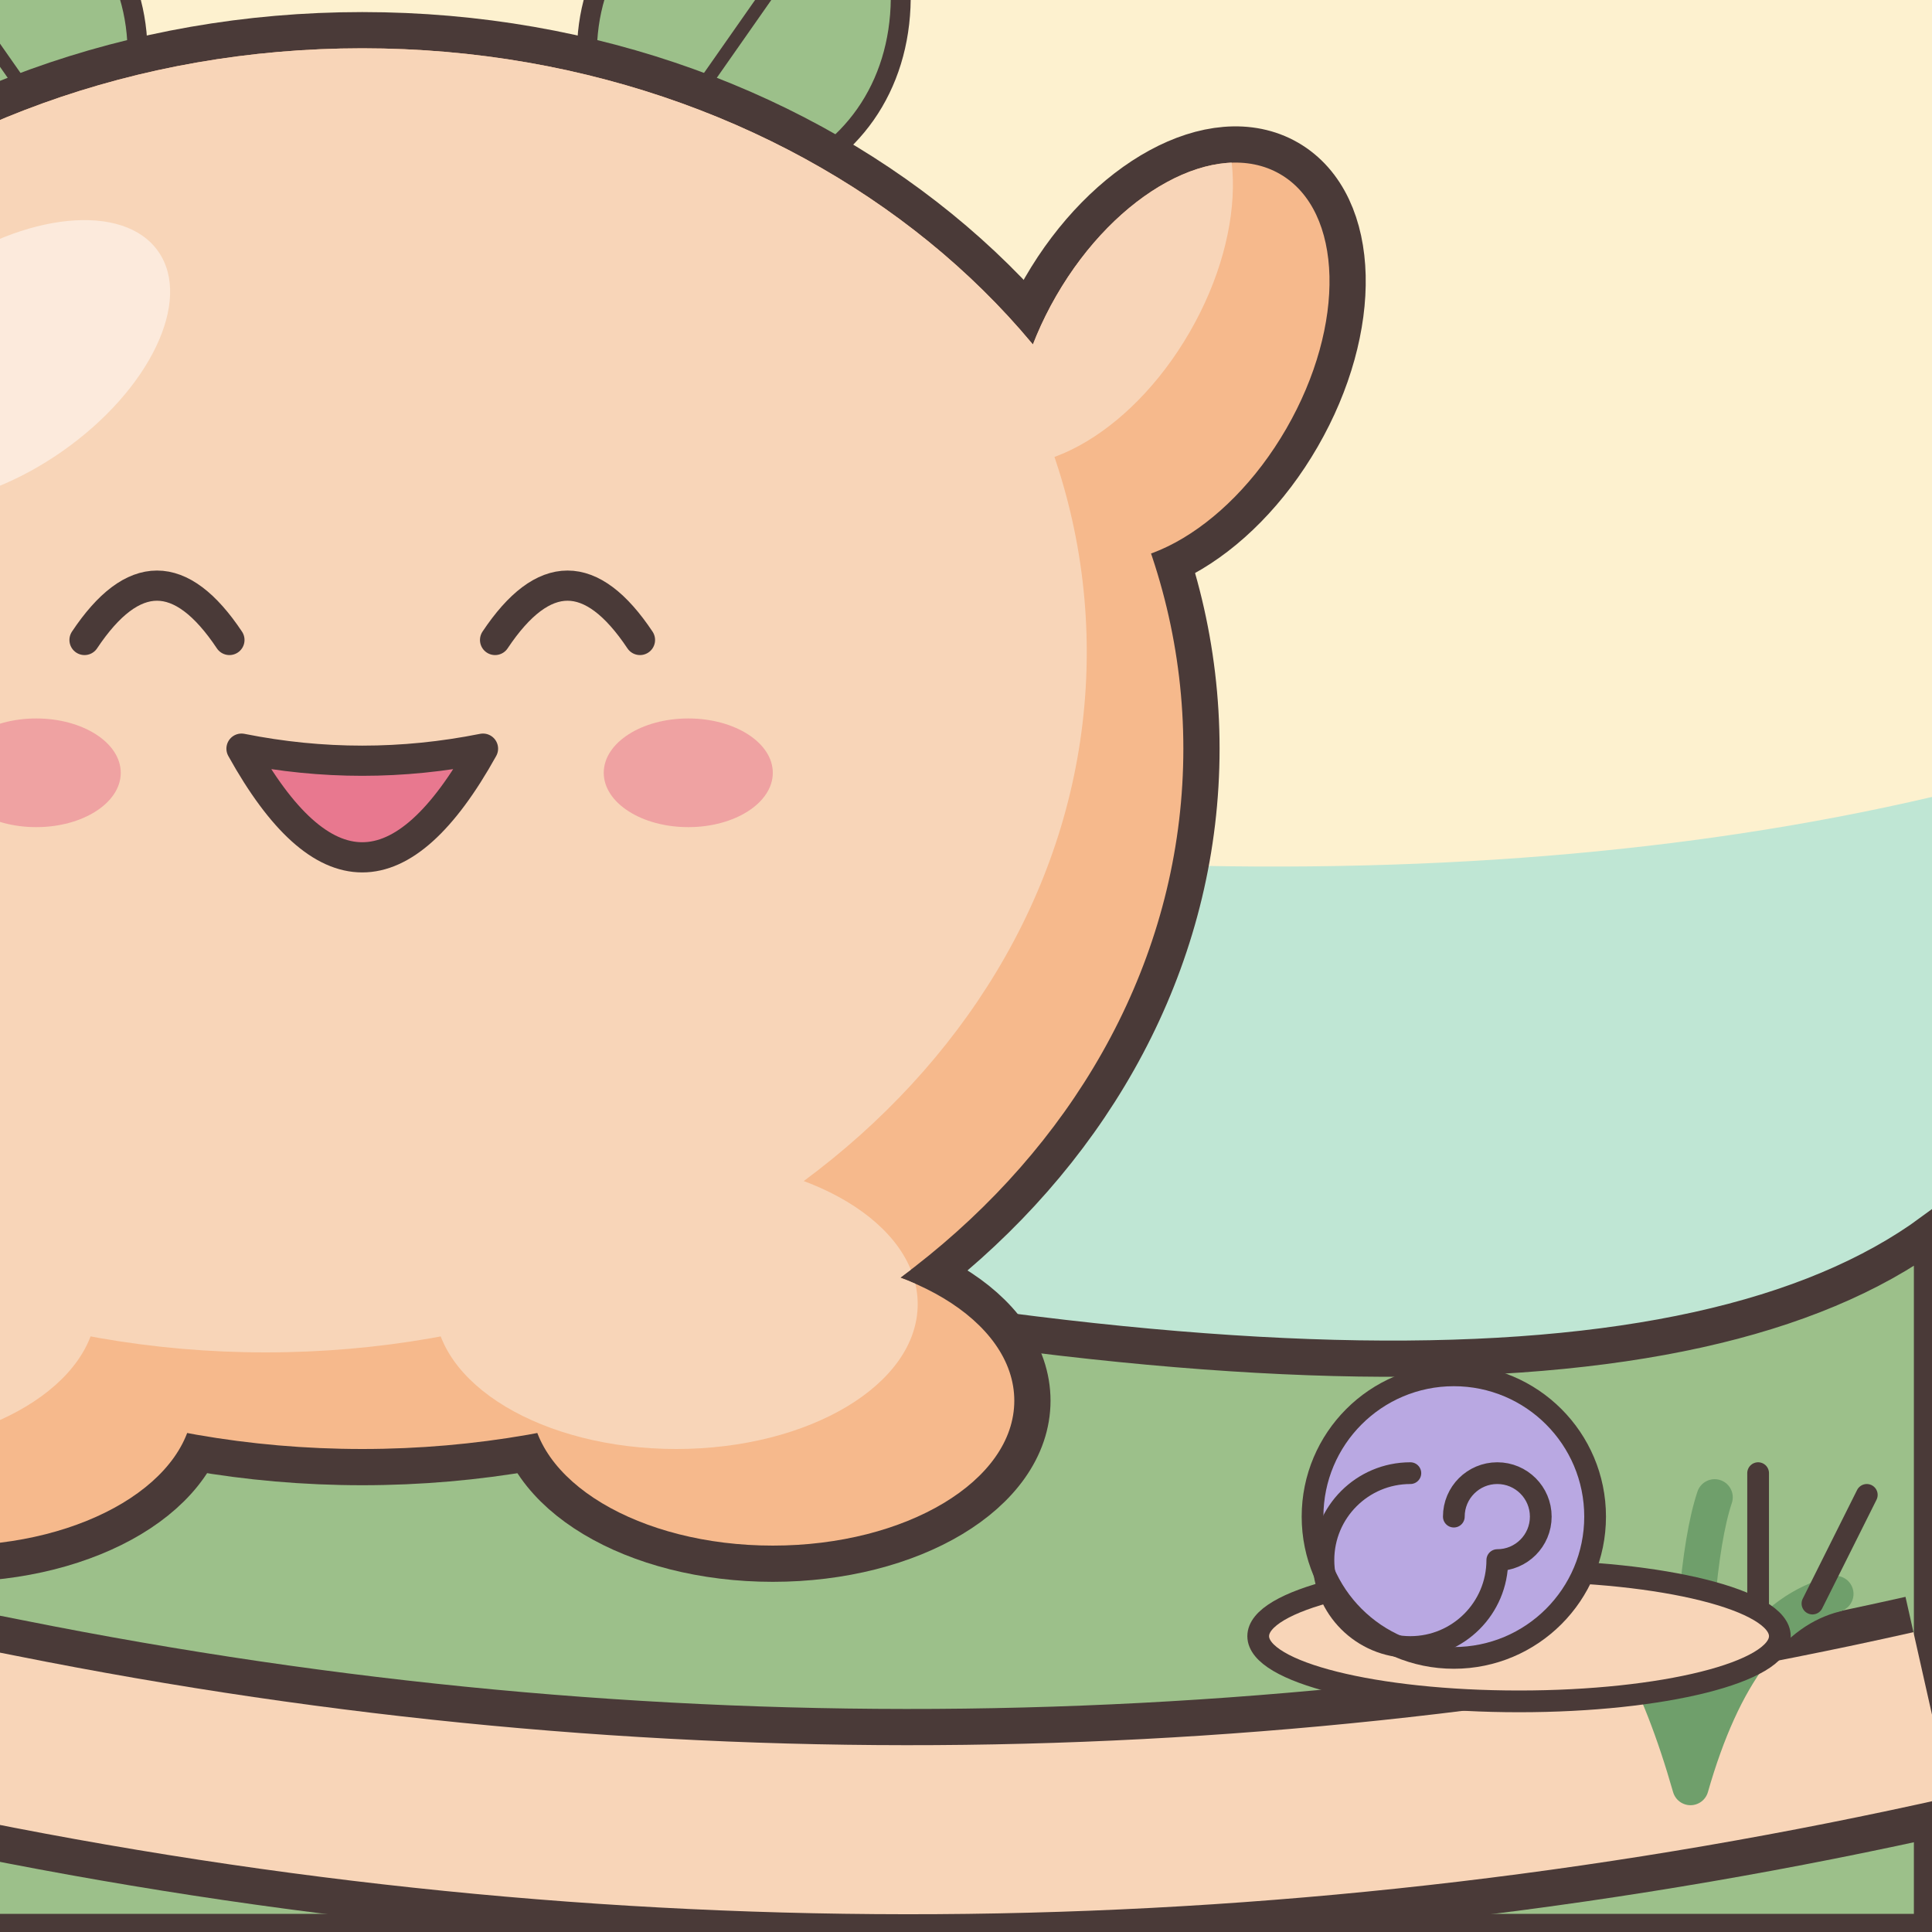
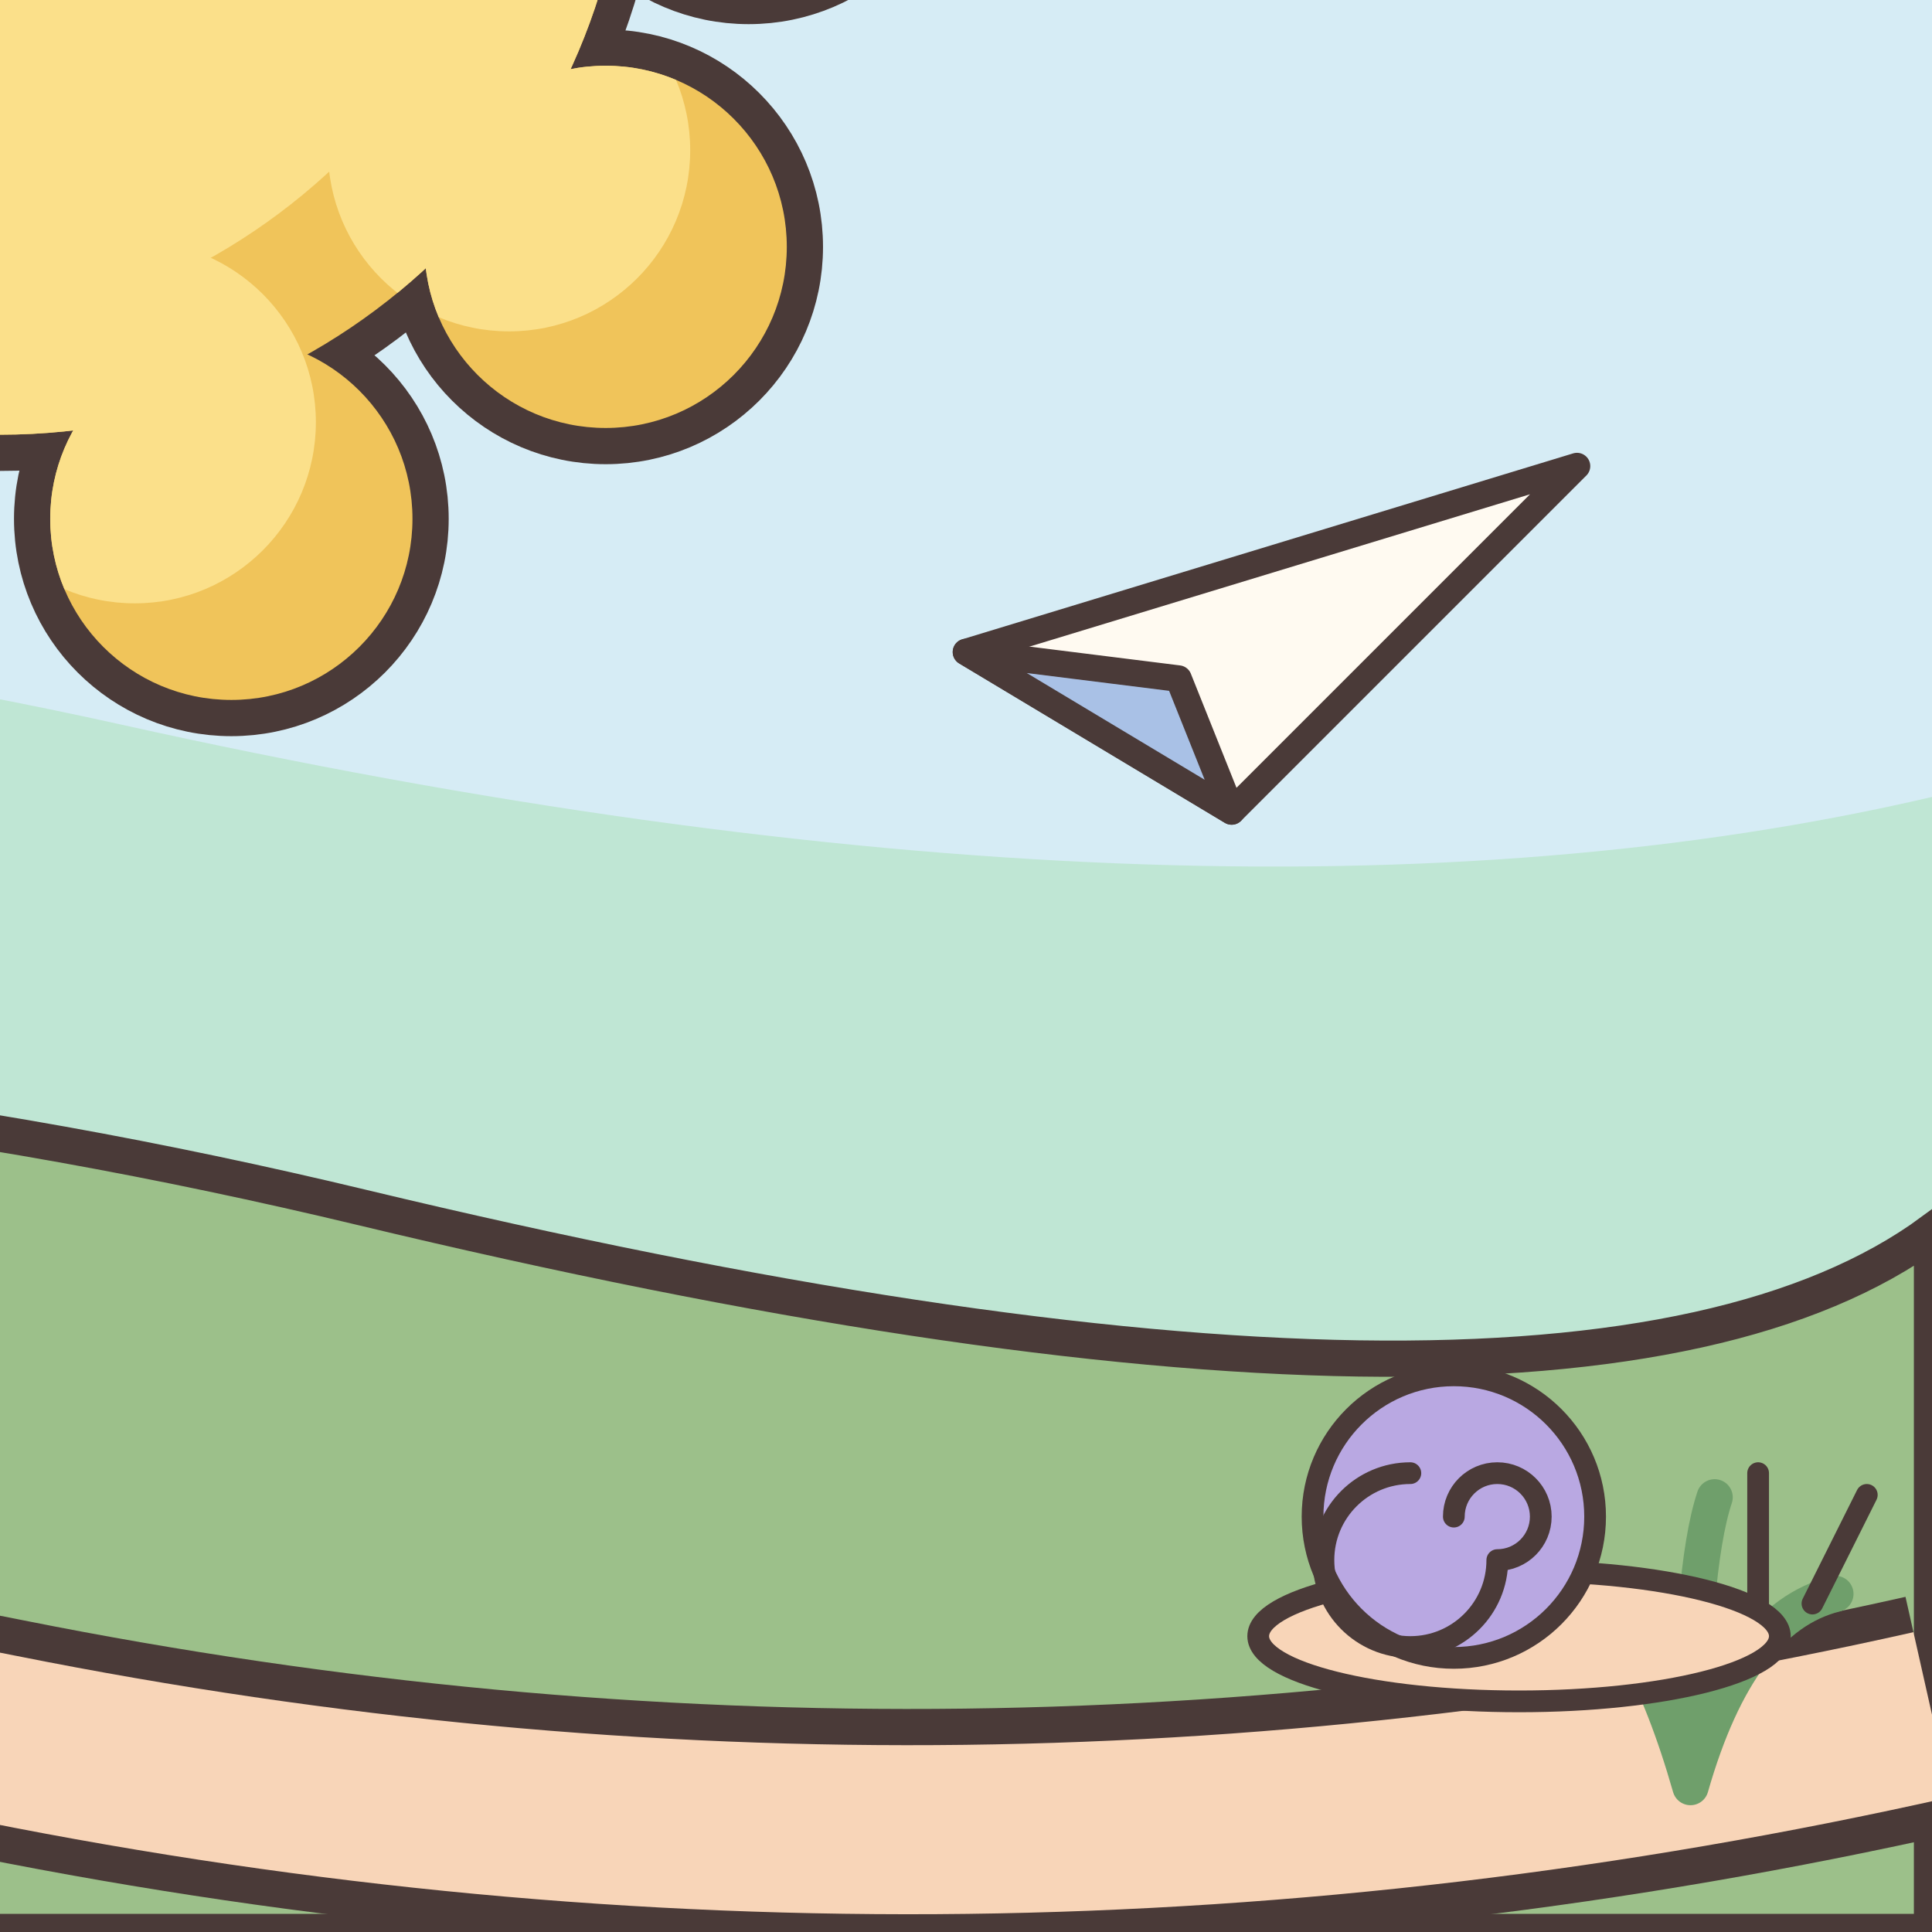
<svg xmlns="http://www.w3.org/2000/svg" width="160" height="160" viewBox="160 160 160 160">
-   <rect width="320" height="320" fill="#fdf1cf" />
-   <g transform="translate(170 72) scale(0.55)">
+   <rect width="320" height="320" fill="#d6ecf5" />
+   <path d="M14 150A50 50 0 0 1 114 150" fill="none" stroke="#f4a9bd" stroke-width="7" />
+   <path d="M21 150A43 43 0 0 1 107 150" fill="none" stroke="#fbe08a" stroke-width="7" />
+   <path d="M28 150A36 36 0 0 1 100 150" fill="none" stroke="#9cc08a" stroke-width="7" />
+   <path d="M35 150A29 29 0 0 1 93 150" fill="none" stroke="#a9c1e6" stroke-width="7" />
+   <g transform="translate(60 66) scale(0.9)">
    <path transform="translate(-30 -80)" d="M30 80Q14 50 48 48Q58 18 88 36Q118 30 124 58Q148 74 122 82H46Q32 86 30 80Z" fill="#fffaf1" stroke="#4a3a38" stroke-width="3" />
  </g>
-   <path d="M293.0 46.0L299.0 46.0" fill="none" stroke="#fbe08a" stroke-width="3" stroke-linecap="round" stroke-linejoin="round" />
-   <path d="M286.3 62.3L290.5 66.5" fill="none" stroke="#fbe08a" stroke-width="3" stroke-linecap="round" stroke-linejoin="round" />
-   <path d="M270.0 69.0L270.0 75.0" fill="none" stroke="#fbe08a" stroke-width="3" stroke-linecap="round" stroke-linejoin="round" />
-   <path d="M253.7 62.3L249.5 66.5" fill="none" stroke="#fbe08a" stroke-width="3" stroke-linecap="round" stroke-linejoin="round" />
-   <path d="M247.0 46.0L241.0 46.0" fill="none" stroke="#fbe08a" stroke-width="3" stroke-linecap="round" stroke-linejoin="round" />
-   <path d="M253.7 29.7L249.5 25.5" fill="none" stroke="#fbe08a" stroke-width="3" stroke-linecap="round" stroke-linejoin="round" />
-   <path d="M270.0 23.0L270.0 17.0" fill="none" stroke="#fbe08a" stroke-width="3" stroke-linecap="round" stroke-linejoin="round" />
-   <path d="M286.3 29.7L290.5 25.5" fill="none" stroke="#fbe08a" stroke-width="3" stroke-linecap="round" stroke-linejoin="round" />
-   <circle cx="270" cy="46" r="18" fill="#fbe08a" stroke="#4a3a38" stroke-width="3" />
+   <g transform="translate(258 62) scale(1.2)">
+     <g transform="scale(-1 1)">
+       <path d="M-10 0L-20 -5L-18 4Z" fill="#f4a9bd" stroke="#4a3a38" stroke-width="2" />
+       <ellipse rx="12" ry="8.5" fill="#f4a9bd" stroke="#4a3a38" stroke-width="2" />
+       <circle cx="9" cy="-6" r="6.5" fill="#f4a9bd" stroke="#4a3a38" stroke-width="2" />
+       <path d="M14 -7L21 -4L14 -2Z" fill="#e79c6c" stroke="#4a3a38" stroke-width="2" />
+       <ellipse cx="-2" cy="2" rx="6" ry="4" fill="#f9c6d3" stroke="#4a3a38" stroke-width="2" opacity=".8" />
+       <circle cx="10" cy="-7" r="1.6" fill="#4a3a38" />
+     </g>
+   </g>
+   <g transform="translate(286 130) scale(0.5)">
+     <path transform="translate(-30 -80)" d="M30 80Q14 50 48 48Q58 18 88 36Q118 30 124 58Q148 74 122 82H46Q32 86 30 80Z" fill="#c9dcf2" stroke="#4a3a38" stroke-width="3" />
+   </g>
+   <path d="M196 138Q258 98 320 104" fill="none" stroke="#e79c6c" stroke-width="3" stroke-linecap="round" stroke-dasharray="0.1 8" />
  <path d="M0 226Q80 200 170 220T320 226V320H0Z" fill="#bfe6d4" />
  <path d="M0 262Q90 236 190 260T320 262V320H0Z" fill="#9cc08a" stroke="#4a3a38" stroke-width="3" />
  <path d="M0 302Q80 288 160 304T320 302" fill="none" stroke="#4a3a38" stroke-width="20" />
  <path d="M0 302Q80 288 160 304T320 302" fill="none" stroke="#f8d5b8" stroke-width="14" />
-   <path d="M90 150V290" fill="none" stroke="#4a3a38" stroke-width="3" stroke-linecap="round" stroke-linejoin="round" />
-   <g transform="translate(90 285) rotate(-140) scale(1)">
-     <path d="M0 0C14-30 46-30 62 0C46 30 14 30 0 0Z" fill="#9cc08a" stroke="#4a3a38" stroke-width="3" />
-     <path d="M4 0H54" fill="none" stroke="#4a3a38" stroke-width="2" stroke-linecap="round" stroke-linejoin="round" />
+   <g transform="translate(56 192) scale(0.7)">
+     <path d="M-12 24L-8 42M12 24L8 42" fill="none" stroke="#4a3a38" stroke-width="2" stroke-linecap="round" stroke-linejoin="round" />
+     <rect x="-10" y="42" width="20" height="13" rx="3" fill="#f6b98c" stroke="#4a3a38" stroke-width="2" />
+     <circle r="26" fill="#f4a9bd" stroke="#4a3a38" stroke-width="2" />
+     <path d="M0 -26C-14 -10 -14 10 0 26C14 10 14 -10 0 -26Z" fill="#fbe08a" stroke="#4a3a38" stroke-width="2" />
  </g>
-   <ellipse cx="90" cy="69" rx="16.2" ry="28.8" fill="#f6b98c" stroke="#4a3a38" stroke-width="3" transform="rotate(15 90 105)" />
-   <ellipse cx="90" cy="69" rx="16.2" ry="28.8" fill="#f6b98c" stroke="#4a3a38" stroke-width="3" transform="rotate(75 90 105)" />
-   <ellipse cx="90" cy="69" rx="16.2" ry="28.8" fill="#f6b98c" stroke="#4a3a38" stroke-width="3" transform="rotate(135 90 105)" />
-   <ellipse cx="90" cy="69" rx="16.2" ry="28.8" fill="#f6b98c" stroke="#4a3a38" stroke-width="3" transform="rotate(195 90 105)" />
-   <ellipse cx="90" cy="69" rx="16.2" ry="28.8" fill="#f6b98c" stroke="#4a3a38" stroke-width="3" transform="rotate(255 90 105)" />
-   <ellipse cx="90" cy="69" rx="16.2" ry="28.8" fill="#f6b98c" stroke="#4a3a38" stroke-width="3" transform="rotate(315 90 105)" />
-   <circle cx="90" cy="105" r="14" fill="#fbe08a" stroke="#4a3a38" stroke-width="3" />
-   <g transform="translate(34 52) scale(1.1)">
-     <ellipse cx="-4" cy="-9" rx="6" ry="4" fill="#fff" stroke="#4a3a38" stroke-width="2" transform="rotate(-25 -4 -9)" />
-     <ellipse cx="5" cy="-9" rx="6" ry="4" fill="#fff" stroke="#4a3a38" stroke-width="2" transform="rotate(25 5 -9)" />
-     <ellipse rx="12" ry="8" fill="#fbe08a" stroke="#4a3a38" stroke-width="2" />
-     <path d="M-3 -7V7M4 -7V7" fill="none" stroke="#4a3a38" stroke-width="2.5" stroke-linecap="round" stroke-linejoin="round" />
-     <circle cx="-8" cy="-1" r="1.7" fill="#4a3a38" />
+   <g transform="translate(240 214) scale(1.1)">
+     <path d="M0 0L46 -14L20 12Z" fill="#fffaf1" stroke="#4a3a38" stroke-width="2" stroke-linejoin="round" />
+     <path d="M0 0L20 12L16 2Z" fill="#a9c1e6" stroke="#4a3a38" stroke-width="2" stroke-linejoin="round" />
  </g>
-   <path d="M196 138Q258 98 320 104" fill="none" stroke="#e79c6c" stroke-width="3" stroke-linecap="round" stroke-dasharray="0.1 8" />
  <g transform="translate(36 296) scale(1.1)">
    <path d="M-7 0V-14H7V0Q0 4 -7 0Z" fill="#fffaf1" stroke="#4a3a38" stroke-width="2" />
    <path d="M-20 -14A20 16 0 0 1 20 -14Z" fill="#e8788f" stroke="#4a3a38" stroke-width="2" />
    <circle cx="-8" cy="-22" r="3" fill="#fff" />
    <circle cx="6" cy="-26" r="2.5" fill="#fff" />
    <circle cx="12" cy="-19" r="2" fill="#fff" />
  </g>
  <path d="M60 312q-4-14-10-18M60 312q0-18 2-24M60 312q4-14 12-16" fill="none" stroke="#6f9f6b" stroke-width="3" stroke-linecap="round" stroke-linejoin="round" />
  <path d="M300 308q-4-14-10-18M300 308q0-18 2-24M300 308q4-14 12-16" fill="none" stroke="#6f9f6b" stroke-width="3" stroke-linecap="round" stroke-linejoin="round" />
-   <g transform="translate(168 176) rotate(-125) scale(0.55)">
-     <path d="M0 0C14-30 46-30 62 0C46 30 14 30 0 0Z" fill="#9cc08a" stroke="#4a3a38" stroke-width="3" />
-     <path d="M4 0H54" fill="none" stroke="#4a3a38" stroke-width="2" stroke-linecap="round" stroke-linejoin="round" />
-   </g>
-   <g transform="translate(212 176) rotate(-55) scale(0.55)">
-     <path d="M0 0C14-30 46-30 62 0C46 30 14 30 0 0Z" fill="#9cc08a" stroke="#4a3a38" stroke-width="3" />
-     <path d="M4 0H54" fill="none" stroke="#4a3a38" stroke-width="2" stroke-linecap="round" stroke-linejoin="round" />
-   </g>
-   <g stroke="#4a3a38" stroke-width="6" stroke-linejoin="round" fill="#4a3a38">
-     <ellipse cx="190" cy="222" rx="68" ry="58" />
-     <ellipse cx="156" cy="276" rx="20" ry="12" />
-     <ellipse cx="224" cy="276" rx="20" ry="12" />
-     <ellipse cx="128" cy="216" rx="11" ry="18" transform="rotate(50 128 216)" />
-     <ellipse cx="257" cy="190" rx="11" ry="18" transform="rotate(30 257 190)" />
-   </g>
-   <clipPath id="pip">
-     <ellipse cx="190" cy="222" rx="68" ry="58" />
-     <ellipse cx="156" cy="276" rx="20" ry="12" />
-     <ellipse cx="224" cy="276" rx="20" ry="12" />
-     <ellipse cx="128" cy="216" rx="11" ry="18" transform="rotate(50 128 216)" />
-     <ellipse cx="257" cy="190" rx="11" ry="18" transform="rotate(30 257 190)" />
-   </clipPath>
-   <g clip-path="url(#pip)">
-     <rect width="320" height="320" fill="#f6b98c" />
-     <g transform="translate(-8 -8)" fill="#f8d5b8">
-       <ellipse cx="190" cy="222" rx="68" ry="58" />
-       <ellipse cx="156" cy="276" rx="20" ry="12" />
-       <ellipse cx="224" cy="276" rx="20" ry="12" />
-       <ellipse cx="128" cy="216" rx="11" ry="18" transform="rotate(50 128 216)" />
-       <ellipse cx="257" cy="190" rx="11" ry="18" transform="rotate(30 257 190)" />
-     </g>
-     <ellipse cx="160" cy="190" rx="16" ry="9" fill="#fff" opacity=".5" transform="rotate(-35 160 190)" />
-   </g>
-   <path d="M167 213Q173 204 179 213" fill="none" stroke="#4a3a38" stroke-width="2.5" stroke-linecap="round" stroke-linejoin="round" />
-   <path d="M201 213Q207 204 213 213" fill="none" stroke="#4a3a38" stroke-width="2.5" stroke-linecap="round" stroke-linejoin="round" />
-   <ellipse cx="163" cy="224" rx="7" ry="4.5" fill="#e8788f" opacity=".55" />
-   <ellipse cx="217" cy="224" rx="7" ry="4.5" fill="#e8788f" opacity=".55" />
-   <path d="M180 222Q190 224 200 222Q190 240 180 222Z" fill="#e8788f" stroke="#4a3a38" stroke-width="2.5" stroke-linejoin="round" />
-   <g transform="translate(110 196) scale(1)">
-     <g transform="rotate(-15)">
-       <path d="M-12 2L-28 12" fill="none" stroke="#4a3a38" stroke-width="4" stroke-linecap="round" stroke-linejoin="round" />
-       <ellipse cx="-29" cy="13" rx="3" ry="5" fill="#8fb0dd" stroke="#4a3a38" stroke-width="2" />
-       <path d="M12 -5Q24 -2 12 9" fill="none" stroke="#4a3a38" stroke-width="3" stroke-linecap="round" stroke-linejoin="round" />
-       <rect x="-12" y="-10" width="24" height="20" rx="5" fill="#a9c1e6" stroke="#4a3a38" stroke-width="2" />
-       <path d="M-8 -4H8" fill="none" stroke="#fff" stroke-width="2" stroke-linecap="round" stroke-linejoin="round" />
-     </g>
-   </g>
-   <path d="M78 212.6Q81 218 78 221Q75 218 78 212.6Z" fill="#a9c1e6" stroke="#4a3a38" stroke-width="2" />
-   <path d="M74 227.32Q76.6 232 74 234.6Q71.4 232 74 227.32Z" fill="#a9c1e6" stroke="#4a3a38" stroke-width="2" />
-   <path d="M84 238.04Q86.2 242 84 244.2Q81.8 242 84 238.04Z" fill="#a9c1e6" stroke="#4a3a38" stroke-width="2" />
  <g transform="translate(284 300) scale(0.9)">
    <ellipse cx="2" cy="-5" rx="24" ry="6" fill="#f8d5b8" stroke="#4a3a38" stroke-width="2" />
    <path d="M24 -8V-20M29 -8L34 -18" fill="none" stroke="#4a3a38" stroke-width="2" stroke-linecap="round" stroke-linejoin="round" />
    <circle cx="-4" cy="-16" r="13" fill="#b9a8e2" stroke="#4a3a38" stroke-width="2" />
    <path d="M-4 -16a4 4 0 1 1 4 4a8 8 0 1 1-8-8" fill="none" stroke="#4a3a38" stroke-width="2" stroke-linecap="round" stroke-linejoin="round" />
  </g>
+   <g transform="translate(0 -26) scale(1)">
+     <g stroke="#4a3a38" stroke-width="6" stroke-linejoin="round" fill="#4a3a38">
+       <circle cx="222" cy="170" r="15" />
+       <circle cx="210.159" cy="206.443" r="15" />
+       <circle cx="179.159" cy="228.966" r="15" />
+       <circle cx="140.841" cy="228.966" r="15" />
+       <circle cx="109.841" cy="206.443" r="15" />
+       <circle cx="98" cy="170" r="15" />
+       <circle cx="109.841" cy="133.557" r="15" />
+       <circle cx="140.841" cy="111.034" r="15" />
+       <circle cx="179.159" cy="111.034" r="15" />
+       <circle cx="210.159" cy="133.557" r="15" />
+       <circle cx="160" cy="170" r="52" />
+       <ellipse cx="238" cy="158" rx="10" ry="17" transform="rotate(-40 238 158)" />
+     </g>
+     <clipPath id="sunny">
+       <circle cx="222" cy="170" r="15" />
+       <circle cx="210.159" cy="206.443" r="15" />
+       <circle cx="179.159" cy="228.966" r="15" />
+       <circle cx="140.841" cy="228.966" r="15" />
+       <circle cx="109.841" cy="206.443" r="15" />
+       <circle cx="98" cy="170" r="15" />
+       <circle cx="109.841" cy="133.557" r="15" />
+       <circle cx="140.841" cy="111.034" r="15" />
+       <circle cx="179.159" cy="111.034" r="15" />
+       <circle cx="210.159" cy="133.557" r="15" />
+       <circle cx="160" cy="170" r="52" />
+       <ellipse cx="238" cy="158" rx="10" ry="17" transform="rotate(-40 238 158)" />
+     </clipPath>
+     <g clip-path="url(#sunny)">
+       <rect width="320" height="320" fill="#f0c45a" />
+       <g transform="translate(-8 -8)" fill="#fbe08a">
+         <circle cx="222" cy="170" r="15" />
+         <circle cx="210.159" cy="206.443" r="15" />
+         <circle cx="179.159" cy="228.966" r="15" />
+         <circle cx="140.841" cy="228.966" r="15" />
+         <circle cx="109.841" cy="206.443" r="15" />
+         <circle cx="98" cy="170" r="15" />
+         <circle cx="109.841" cy="133.557" r="15" />
+         <circle cx="140.841" cy="111.034" r="15" />
+         <circle cx="179.159" cy="111.034" r="15" />
+         <circle cx="210.159" cy="133.557" r="15" />
+         <circle cx="160" cy="170" r="52" />
+         <ellipse cx="238" cy="158" rx="10" ry="17" transform="rotate(-40 238 158)" />
+       </g>
+       <ellipse cx="135" cy="142" rx="18" ry="9" fill="#fff" opacity=".5" transform="rotate(-35 135 142)" />
+     </g>
+     <circle cx="143" cy="164" r="4.5" fill="#4a3a38" />
+     <circle cx="144.5" cy="162.5" r="1.35" fill="#fff" />
+     <path d="M171 167Q177 158 183 167" fill="none" stroke="#4a3a38" stroke-width="2.5" stroke-linecap="round" stroke-linejoin="round" />
+     <ellipse cx="133" cy="176" rx="7" ry="4.5" fill="#e8788f" opacity=".55" />
+     <ellipse cx="187" cy="176" rx="7" ry="4.5" fill="#e8788f" opacity=".55" />
+     <path d="M150 172Q160 174 170 172Q160 190 150 172Z" fill="#e8788f" stroke="#4a3a38" stroke-width="2.5" stroke-linejoin="round" />
+     <g transform="translate(160 104) scale(0.8)">
+       <g transform="scale(1 1)">
+         <path d="M-10 0L-20 -5L-18 4Z" fill="#b9a8e2" stroke="#4a3a38" stroke-width="2" />
+         <ellipse rx="12" ry="8.5" fill="#b9a8e2" stroke="#4a3a38" stroke-width="2" />
+         <circle cx="9" cy="-6" r="6.5" fill="#b9a8e2" stroke="#4a3a38" stroke-width="2" />
+         <path d="M14 -7L21 -4L14 -2Z" fill="#e79c6c" stroke="#4a3a38" stroke-width="2" />
+         <ellipse cx="-2" cy="2" rx="6" ry="4" fill="#f9c6d3" stroke="#4a3a38" stroke-width="2" opacity=".8" />
+         <circle cx="10" cy="-7" r="1.6" fill="#4a3a38" />
+       </g>
+     </g>
+   </g>
</svg>
